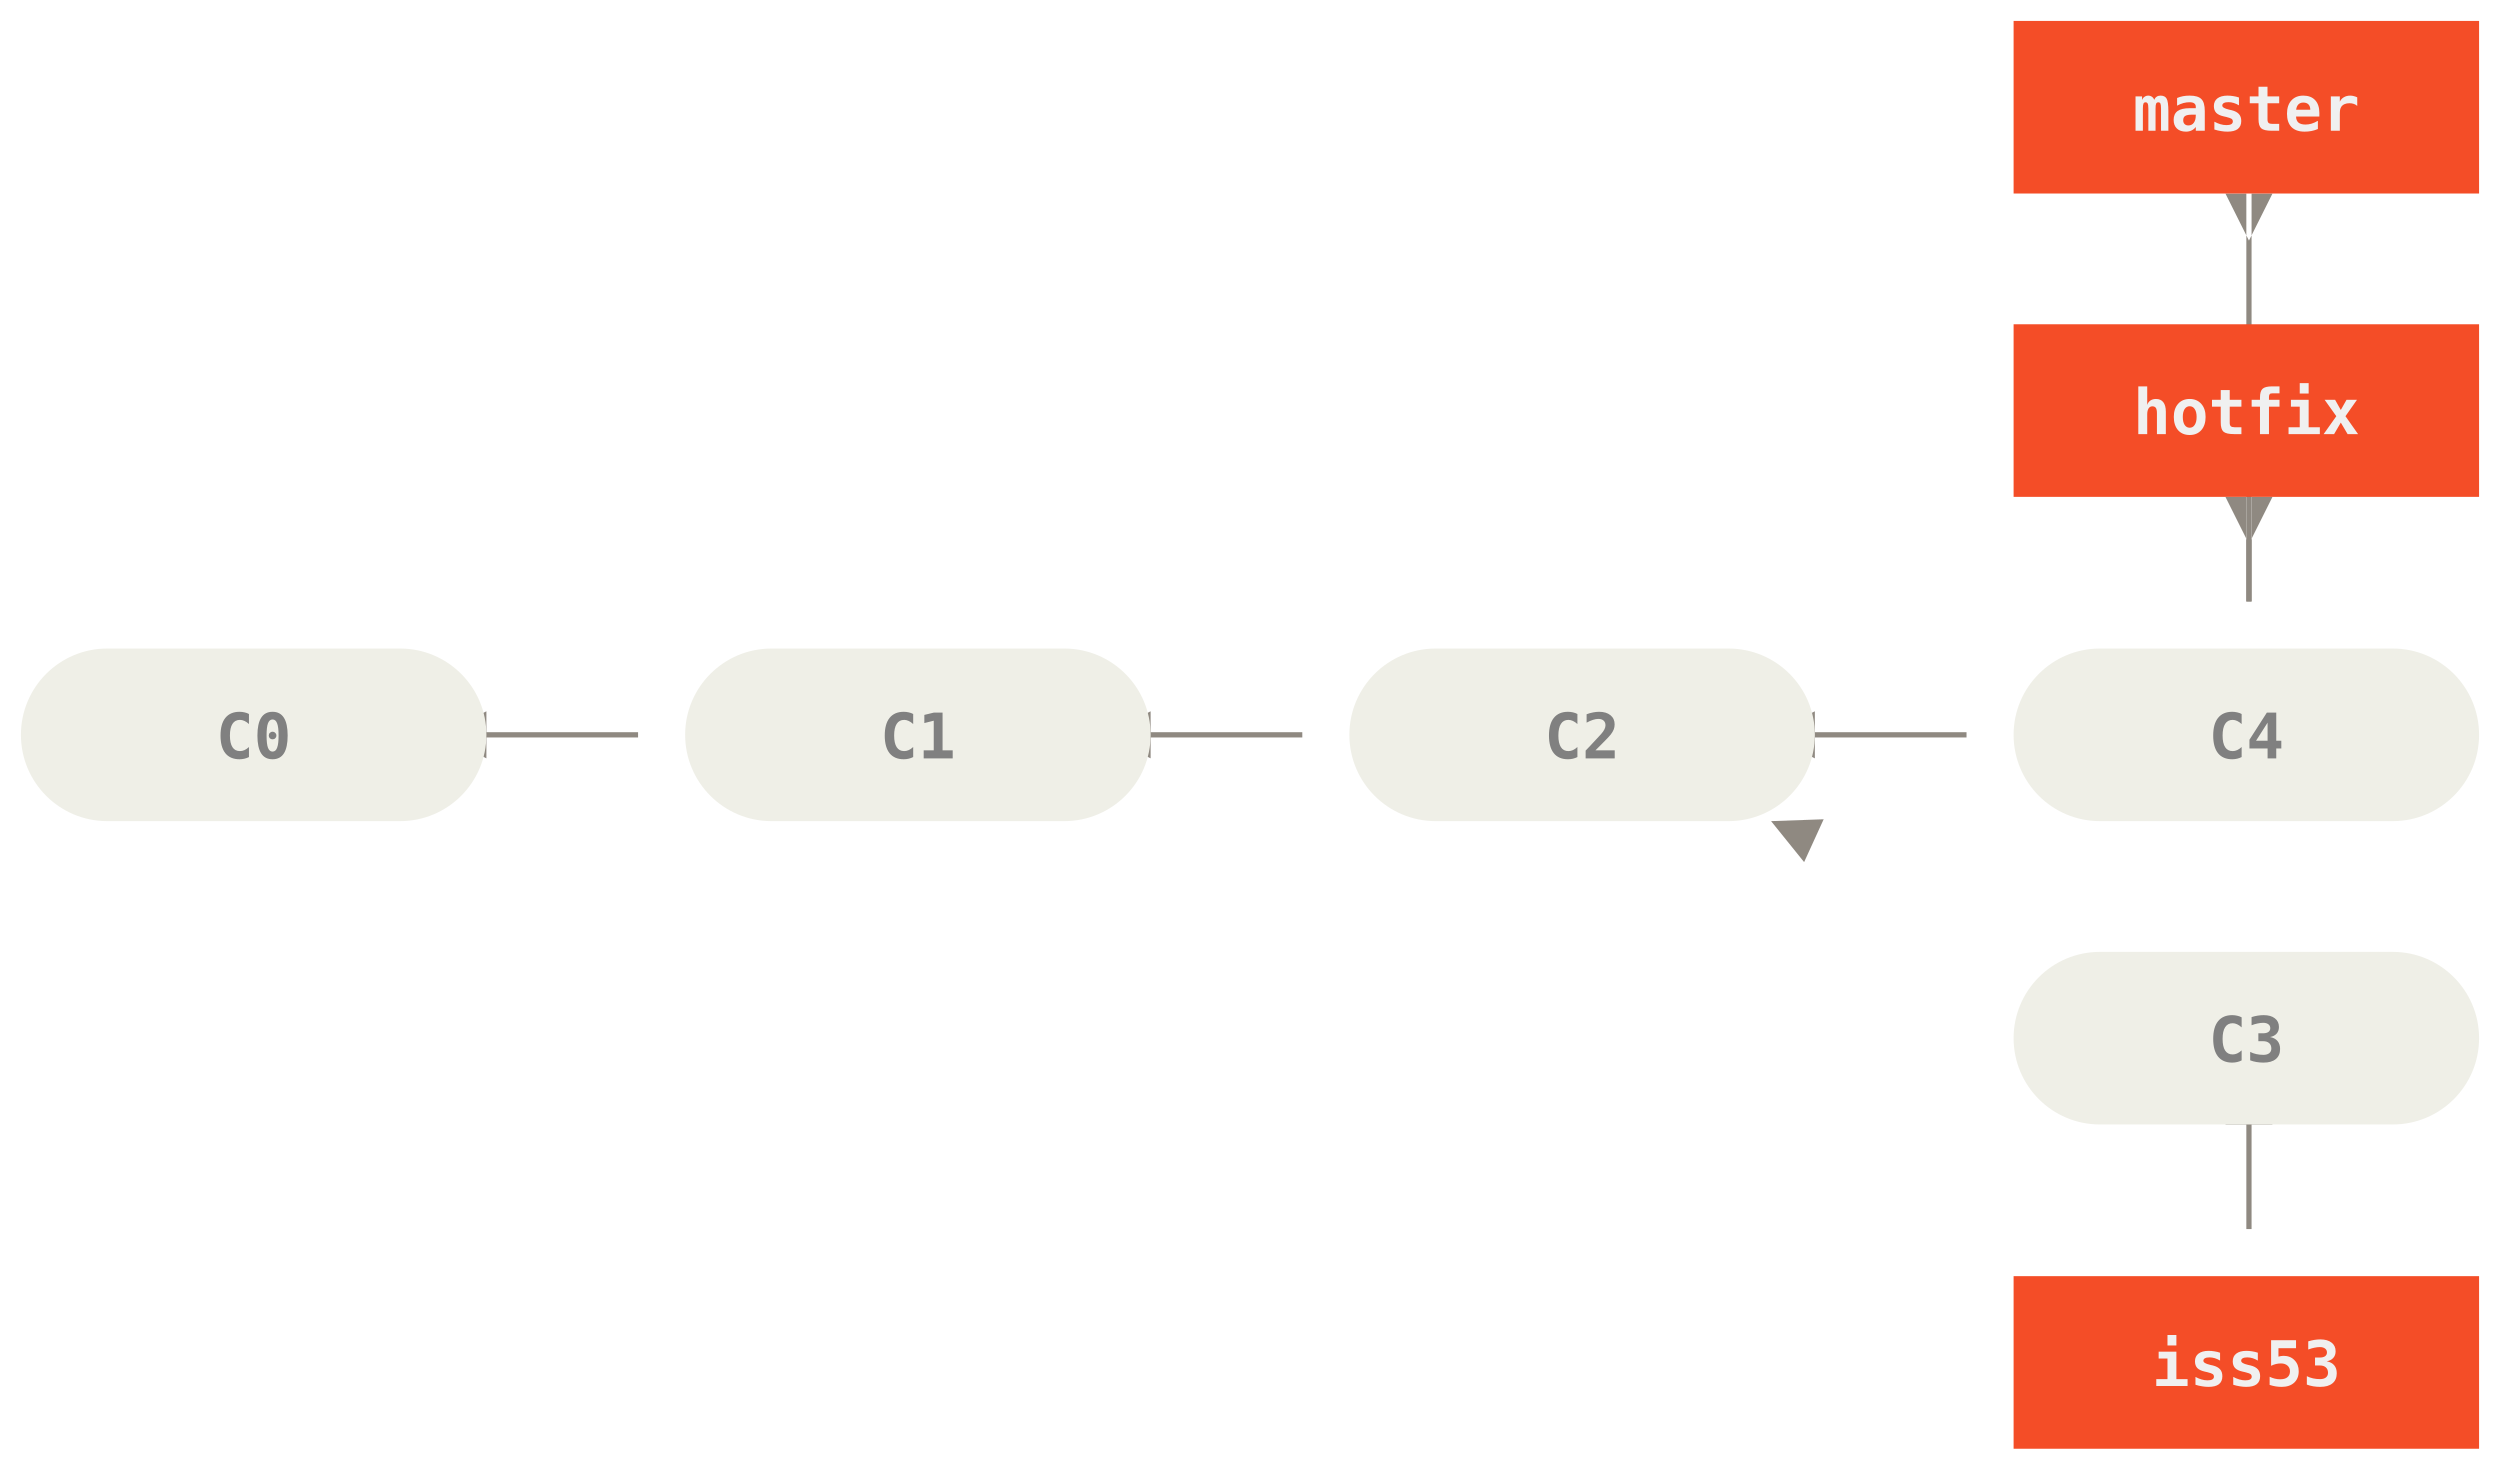
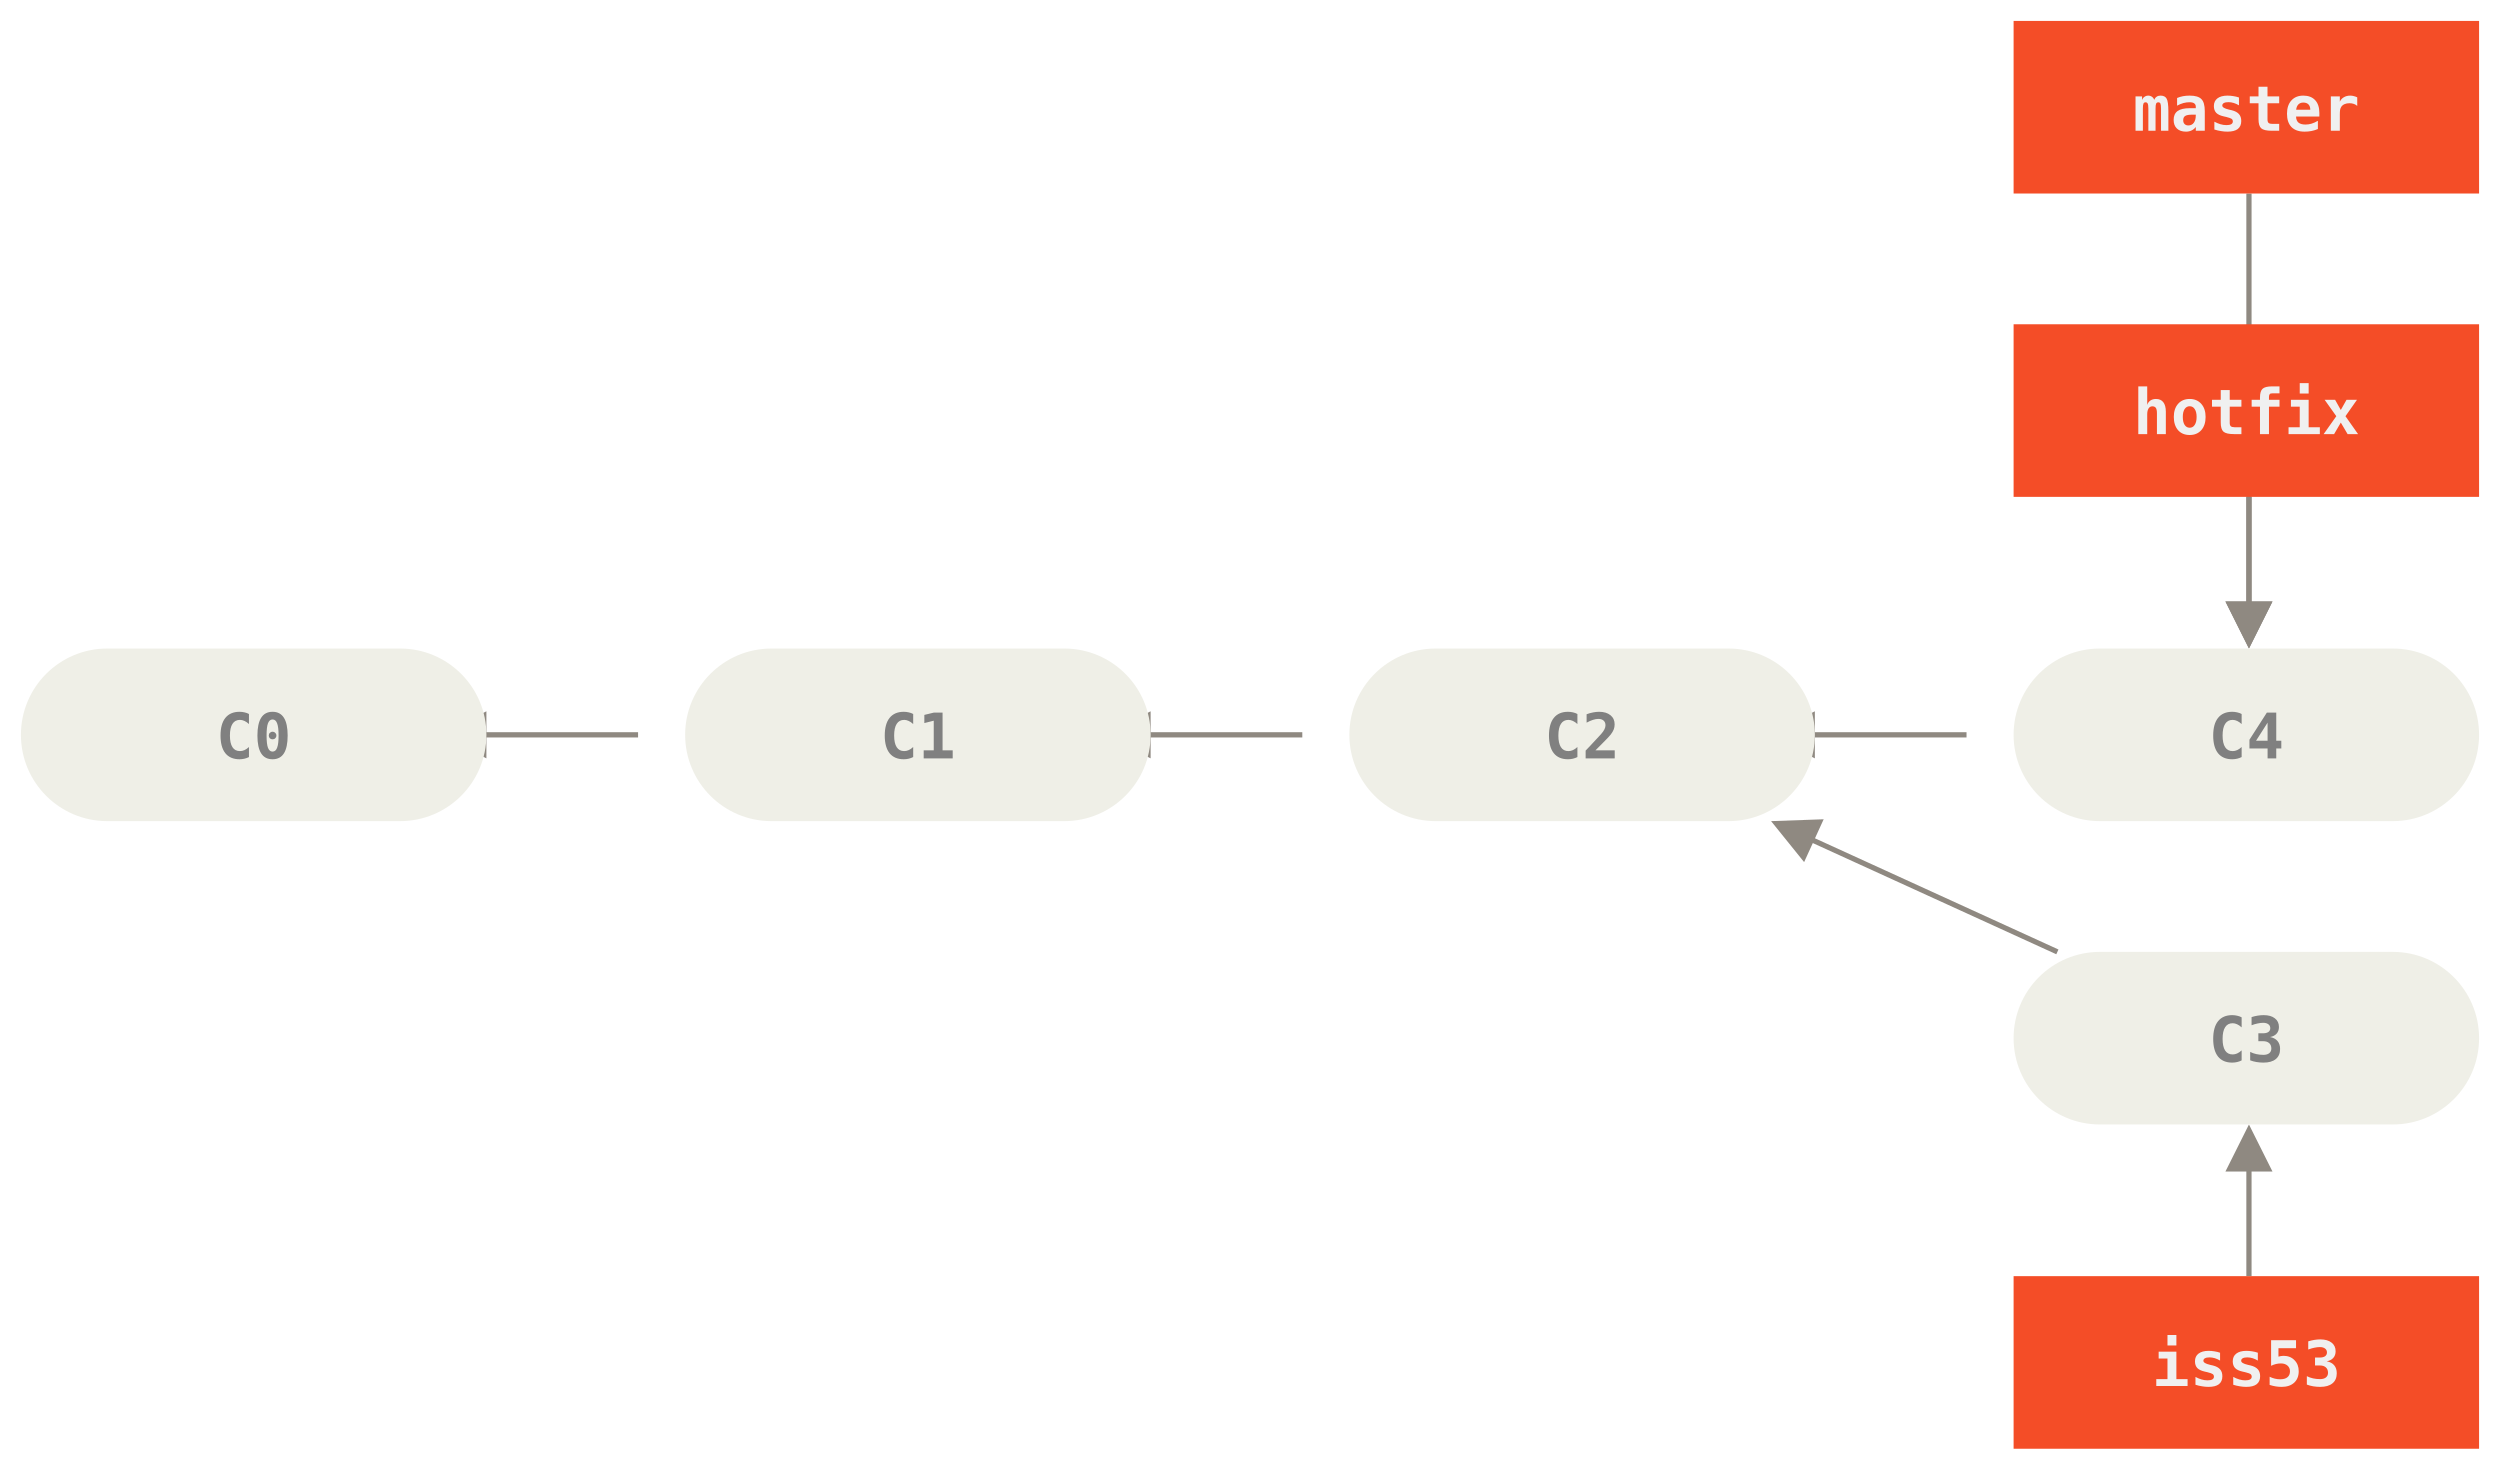
<svg xmlns="http://www.w3.org/2000/svg" version="1.1" width="956" height="562" viewBox="0 0 478 281">
  <path d="m93 140h29v1h-29v4l-9-4.5 9-4.5z" fill="#8f8981" />
  <path d="m220 140h29v1h-29v4l-9-4.5 9-4.5z" fill="#8f8981" />
  <path d="m347 140h29v1h-29v4l-9-4.5 9-4.5z" fill="#8f8981" />
-   <path d="M393.371 182 L346.816 160.739 L348.685 156.645 L338.629 157 L344.947 164.832 L346.816 160.739 Z" fill="#8f8981" />
-   <path d="m429.5 37v78h1v-78h4l-4.5 9-4.5-9z" fill="#8f8981" />
-   <path d="m429.5 95v20h1v-20h4l-4.5 9-4.5-9z" fill="#8f8981" />
-   <path d="m429.5 215v20h1v-20h4l-4.5-9-4.5 9z" fill="#8f8981" />
+   <path d="M393.578 181.545 L347.024 160.284 L348.685 156.645 L338.629 157 L344.947 164.832 L346.608 161.194 L393.163 182.455 Z" fill="#8f8981" />
+   <path d="m429.5 115v-78h1v78h4l-4.5 9-4.5-9h4z" fill="#8f8981" />
+   <path d="m429.5 115v-20h1v20h4l-4.5 9-4.5-9h4z" fill="#8f8981" />
+   <path d="m429.5 224v20h1v-20h4l-4.5-9-4.5 9h4z" fill="#8f8981" />
  <g>
    <rect x="4" y="124" width="89" height="33" rx="16.5" ry="16.5" fill="#efefe7" />
    <text font-size="12px" font-weight="700" font-family="'JetBrains Mono', 'Source Code Pro', monospace" text-anchor="middle">
      <tspan x="48.5" y="145" fill="gray">C0</tspan>
    </text>
  </g>
  <g>
    <rect x="131" y="124" width="89" height="33" rx="16.5" ry="16.5" fill="#efefe7" />
    <text font-size="12px" font-weight="700" font-family="'JetBrains Mono', 'Source Code Pro', monospace" text-anchor="middle">
      <tspan x="175.5" y="145" fill="gray">C1</tspan>
    </text>
  </g>
  <g>
    <rect x="258" y="124" width="89" height="33" rx="16.5" ry="16.5" fill="#efefe7" />
    <text font-size="12px" font-weight="700" font-family="'JetBrains Mono', 'Source Code Pro', monospace" text-anchor="middle">
      <tspan x="302.5" y="145" fill="gray">C2</tspan>
    </text>
  </g>
  <g>
    <rect x="385" y="4" width="89" height="33" fill="#f44d27" />
    <text font-size="12px" font-weight="700" font-family="'JetBrains Mono', 'Source Code Pro', monospace" text-anchor="middle">
      <tspan x="429.5" y="25" fill="#f0f0f0">master</tspan>
    </text>
  </g>
  <g>
    <rect x="385" y="62" width="89" height="33" fill="#f44d27" />
    <text font-size="12px" font-weight="700" font-family="'JetBrains Mono', 'Source Code Pro', monospace" text-anchor="middle">
      <tspan x="429.5" y="83" fill="#f0f0f0">hotfix</tspan>
    </text>
  </g>
  <g>
    <rect x="385" y="124" width="89" height="33" rx="16.5" ry="16.5" fill="#efefe7" />
    <text font-size="12px" font-weight="700" font-family="'JetBrains Mono', 'Source Code Pro', monospace" text-anchor="middle">
      <tspan x="429.5" y="145" fill="gray">C4</tspan>
    </text>
  </g>
  <g>
    <rect x="385" y="182" width="89" height="33" rx="16.5" ry="16.5" fill="#efefe7" />
    <text font-size="12px" font-weight="700" font-family="'JetBrains Mono', 'Source Code Pro', monospace" text-anchor="middle">
      <tspan x="429.5" y="203" fill="gray">C3</tspan>
    </text>
  </g>
  <g>
    <rect x="385" y="244" width="89" height="33" fill="#f44d27" />
    <text font-size="12px" font-weight="700" font-family="'JetBrains Mono', 'Source Code Pro', monospace" text-anchor="middle">
      <tspan x="429.5" y="265" fill="#f0f0f0">iss53</tspan>
    </text>
  </g>
</svg>
